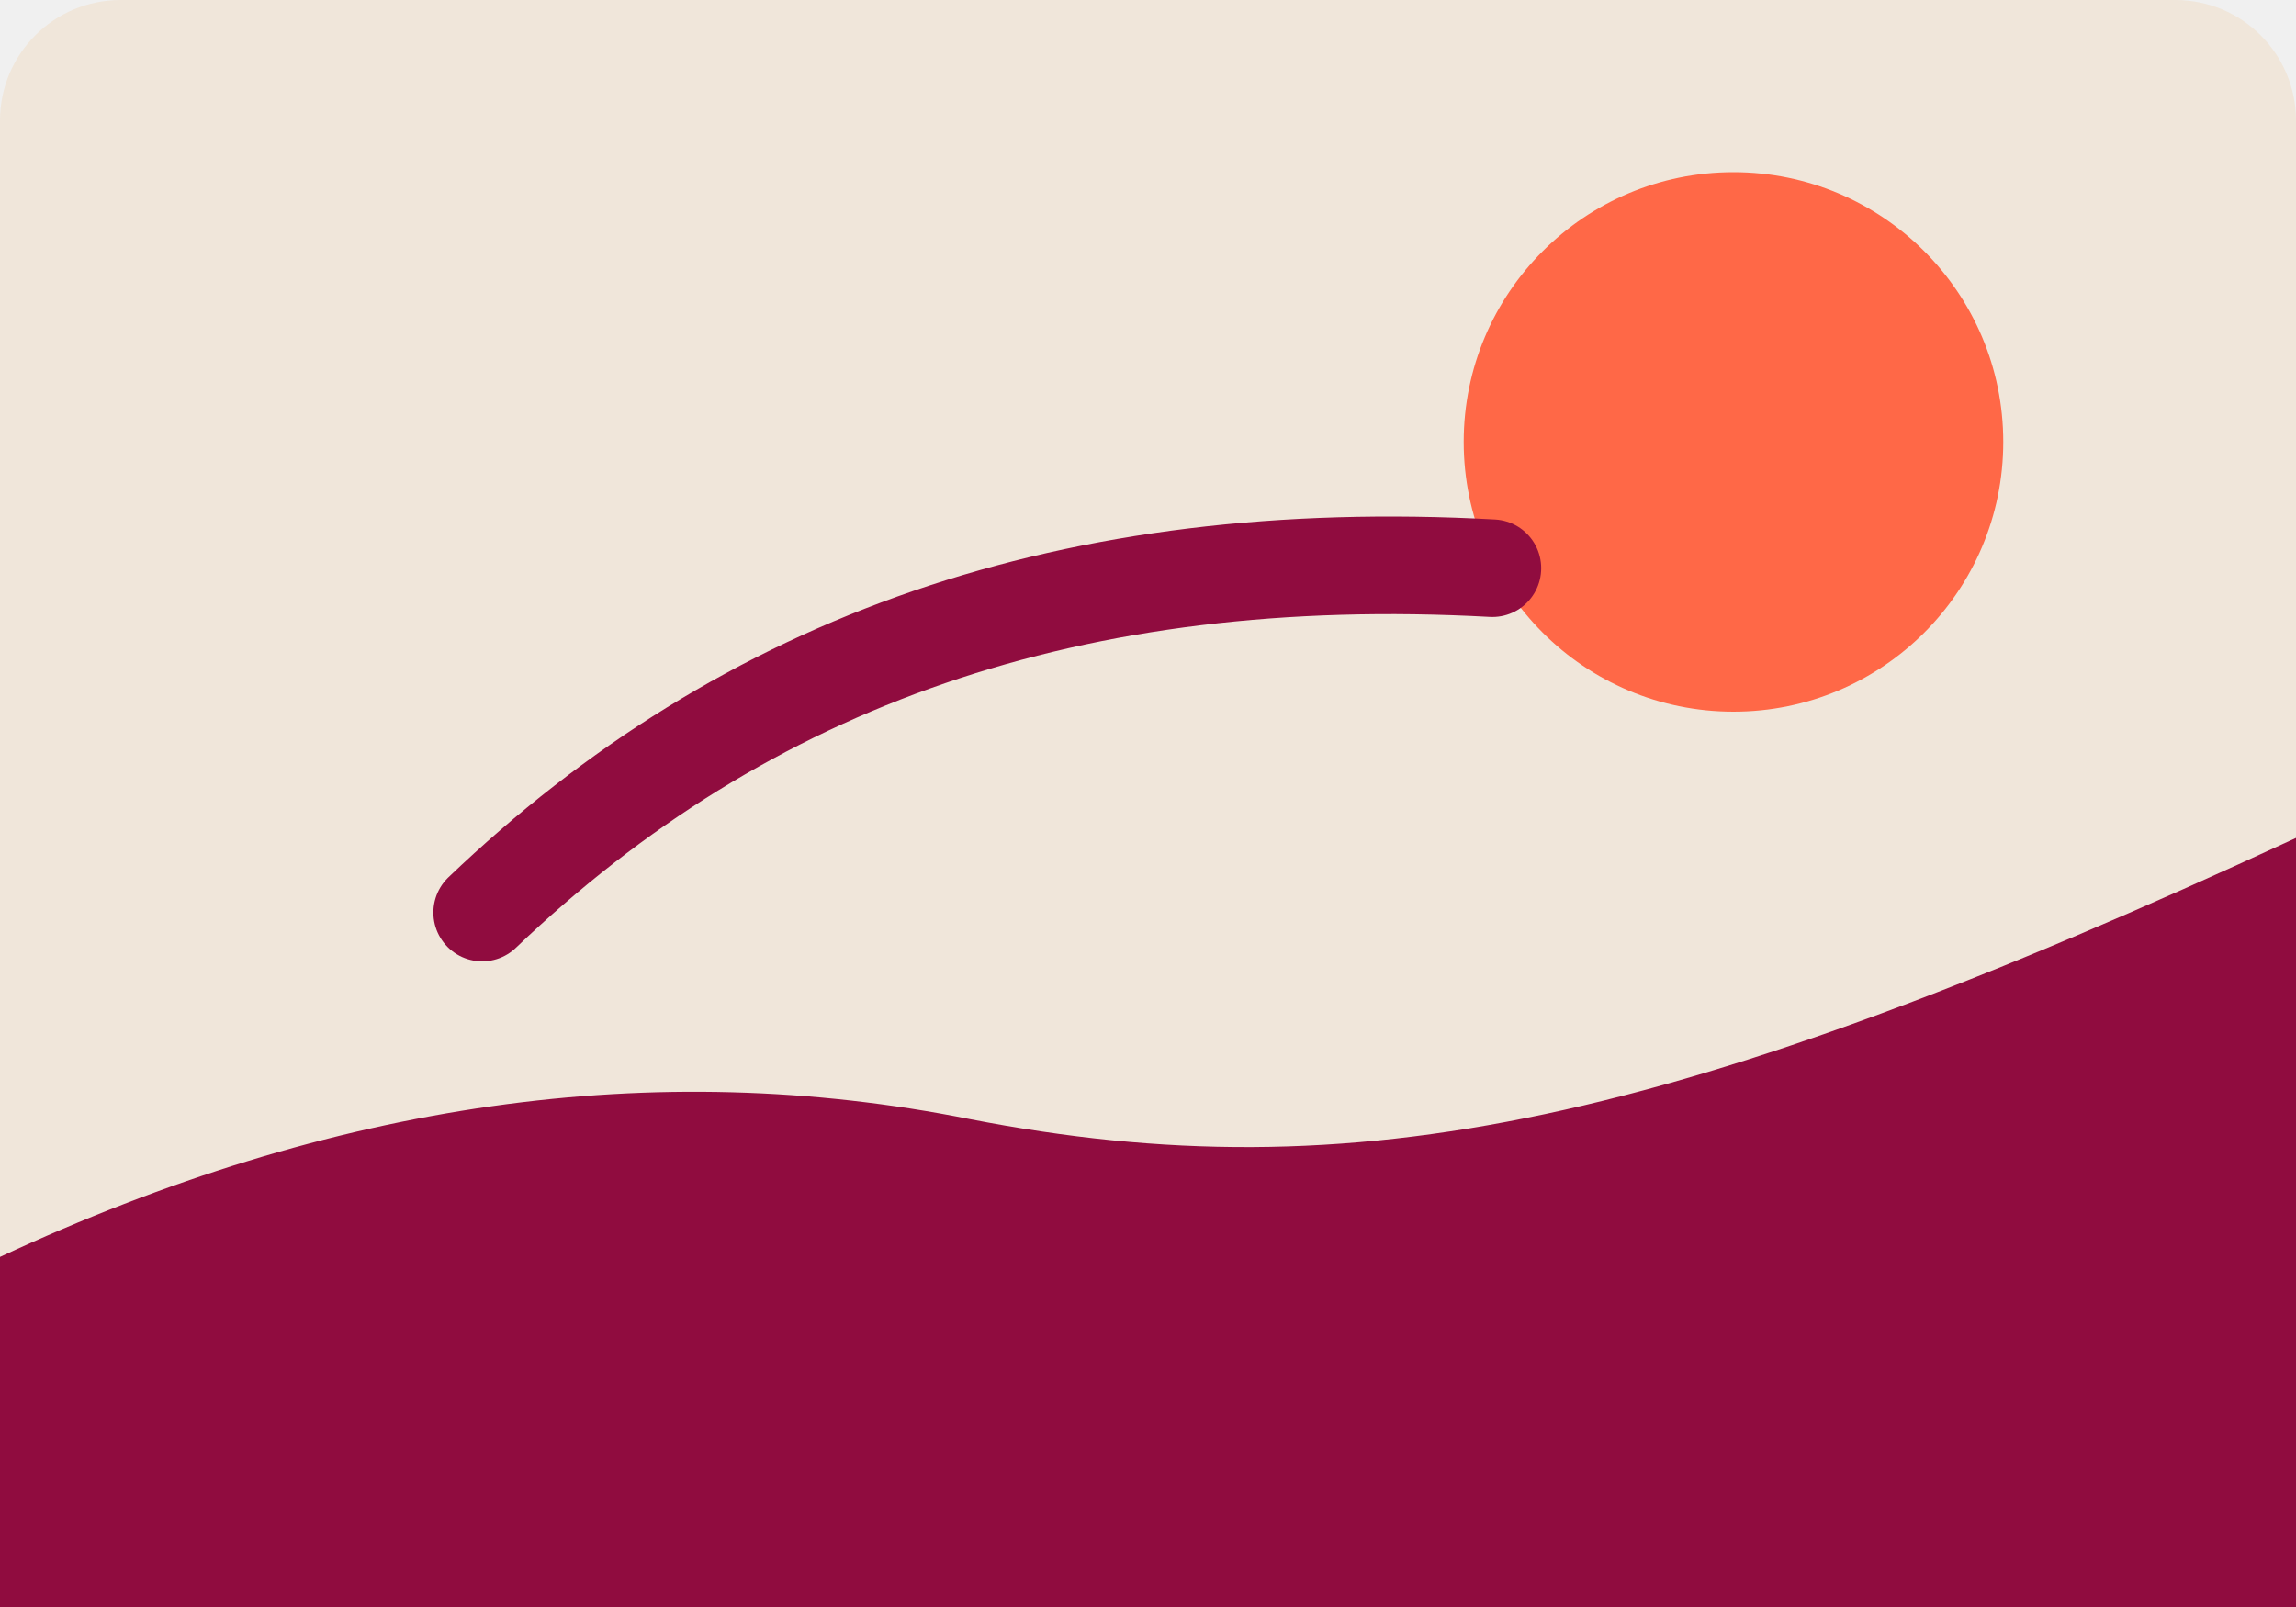
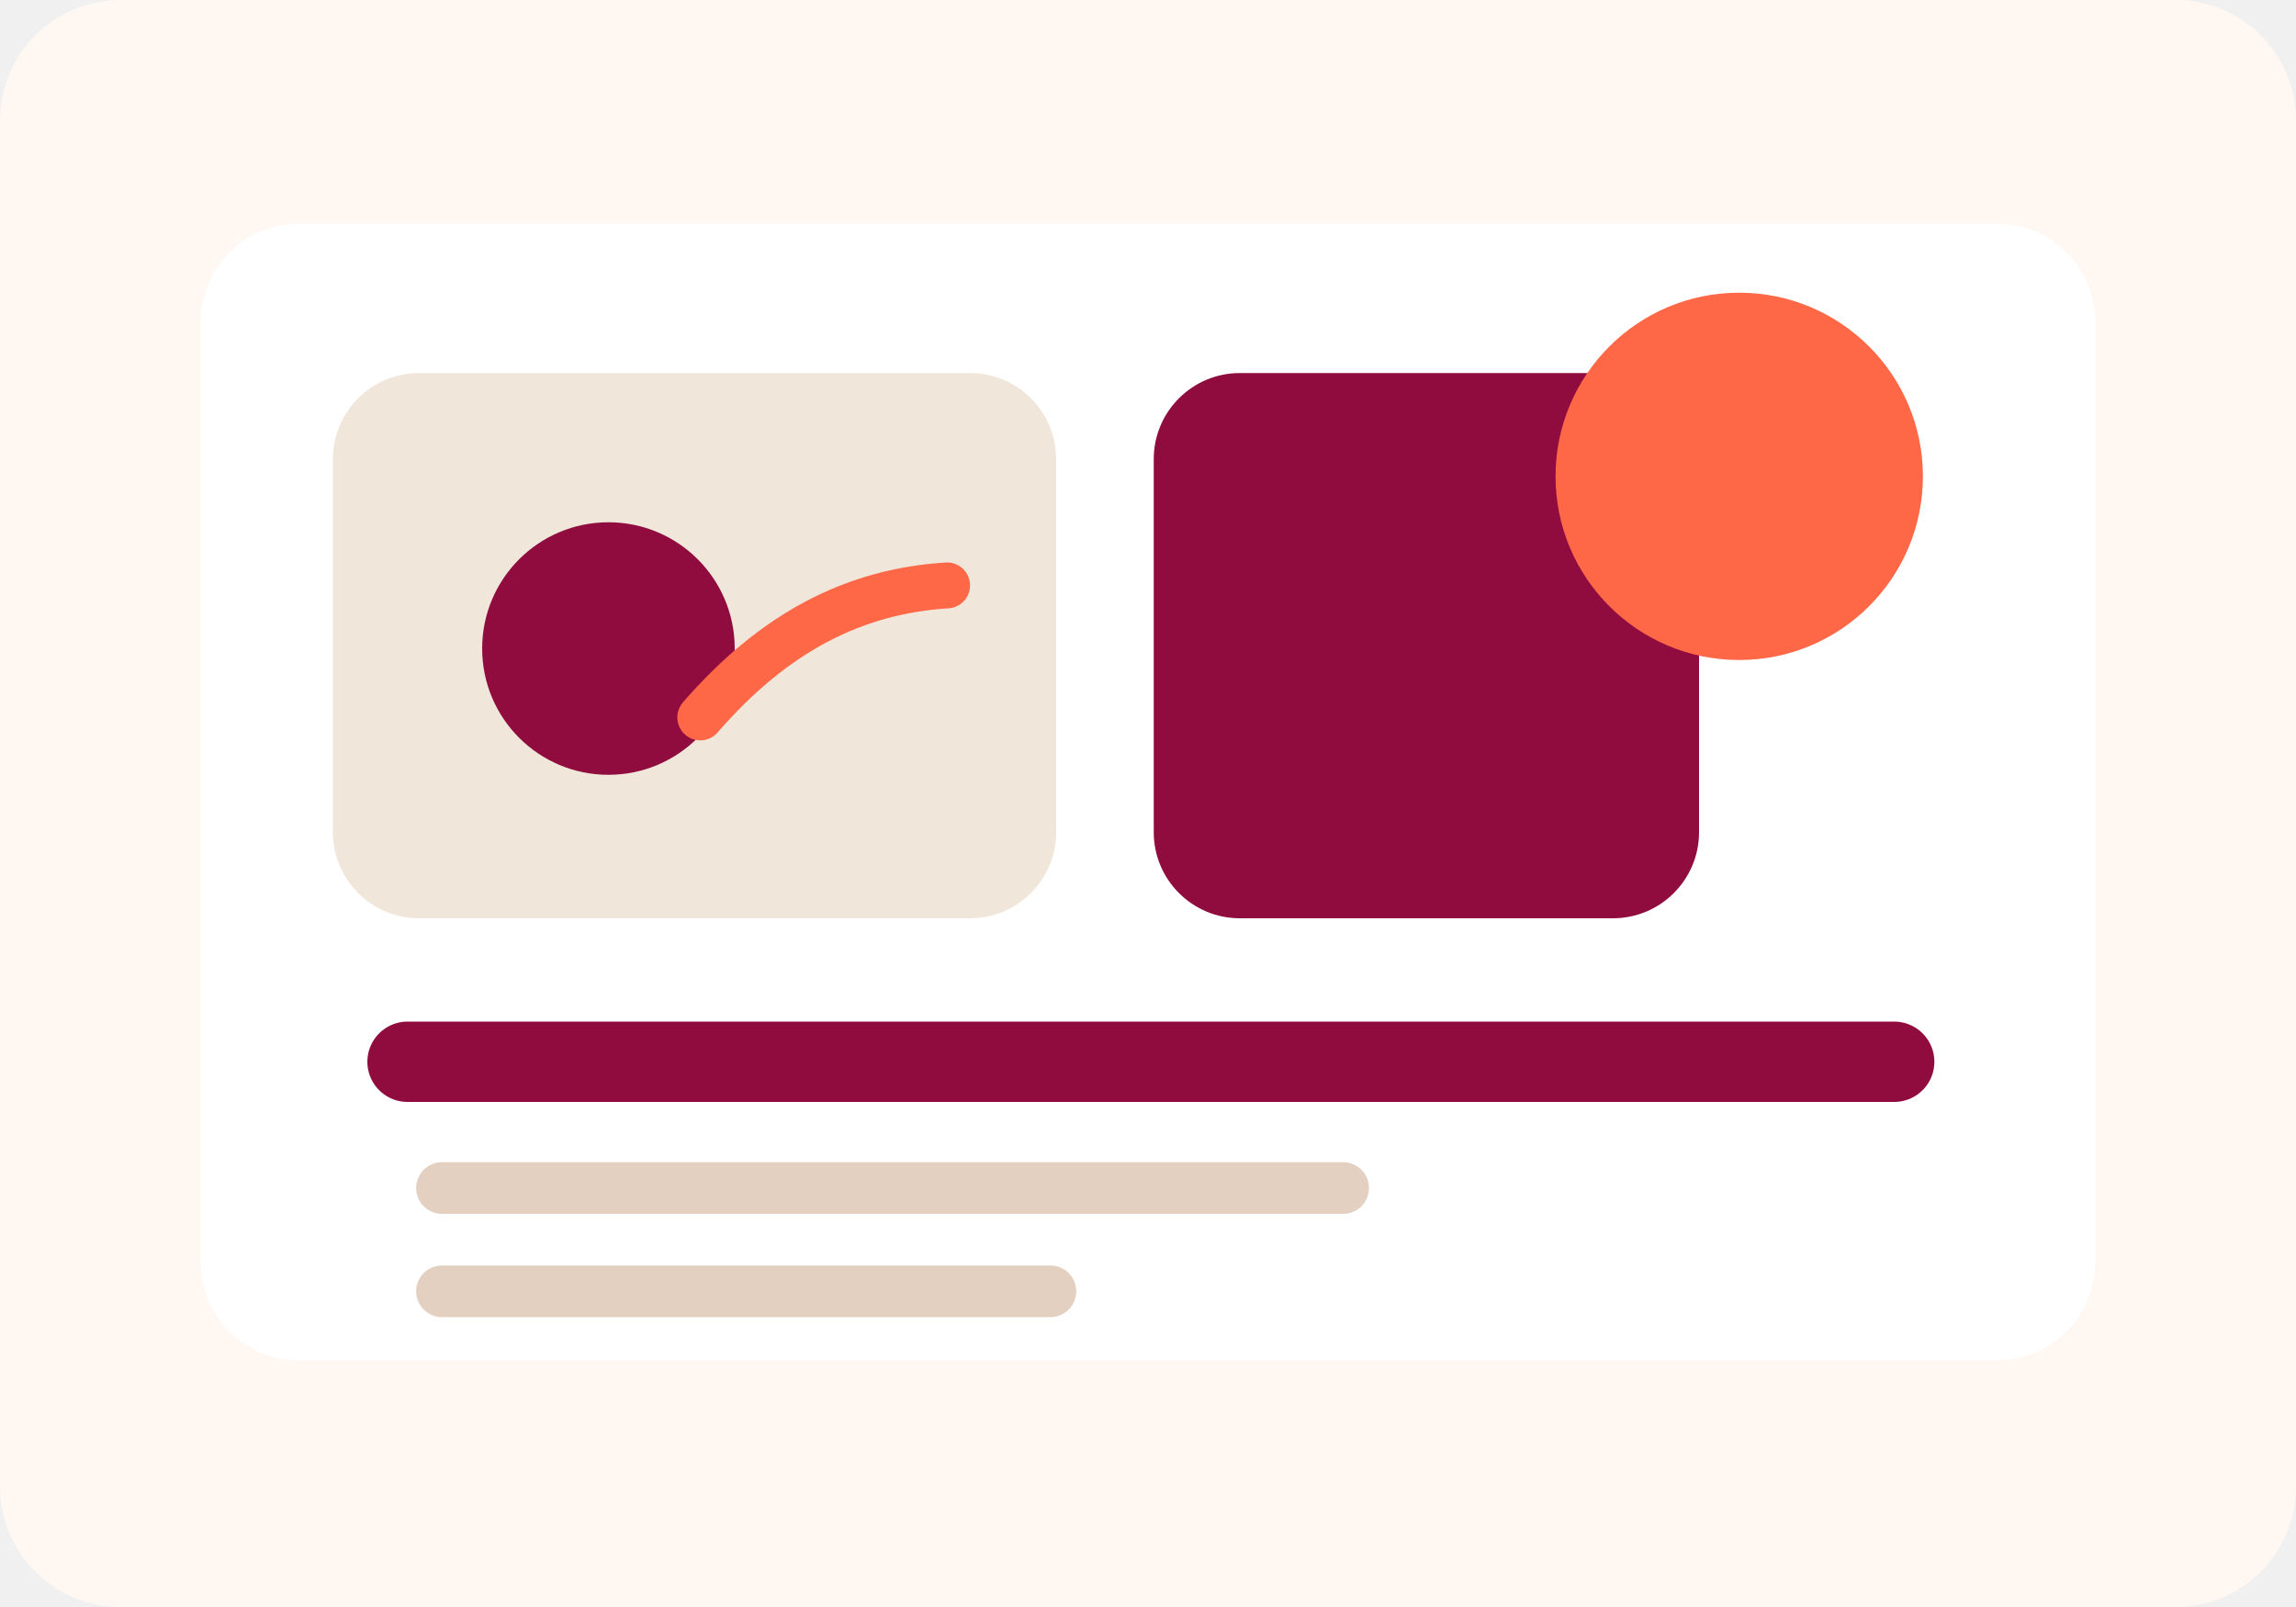
<svg xmlns="http://www.w3.org/2000/svg" width="800" height="560" viewBox="0 0 800 560" fill="none">
-   <rect width="800" height="560" rx="42" fill="#F0E6DA" />
-   <path d="M0 438C116 384 228 368 338 390C472 416 584 392 800 292V560H0V438Z" fill="#900C3F" />
-   <circle cx="604" cy="154" r="94" fill="#FF6847" />
-   <path d="M168 318C260 230 374 190 520 198" stroke="#900C3F" stroke-width="34" stroke-linecap="round" />
+   <rect width="800" height="560" rx="42" fill="#FFF8F2" />
+   <rect x="70" y="78" width="660" height="396" rx="34" fill="#FFFFFF" />
+   <rect x="116" y="130" width="252" height="190" rx="30" fill="#F0E6DA" />
+   <rect x="402" y="130" width="190" height="190" rx="30" fill="#900C3F" />
+   <circle cx="606" cy="166" r="64" fill="#FF6847" />
+   <path d="M142 370H660" stroke="#900C3F" stroke-width="28" stroke-linecap="round" />
+   <path d="M154 414H468" stroke="#E3D0C1" stroke-width="18" stroke-linecap="round" />
+   <path d="M154 450H366" stroke="#E3D0C1" stroke-width="18" stroke-linecap="round" />
+   <circle cx="212" cy="226" r="44" fill="#900C3F" />
+   <path d="M244 250C270 220 298 206 330 204" stroke="#FF6847" stroke-width="16" stroke-linecap="round" />
</svg>
